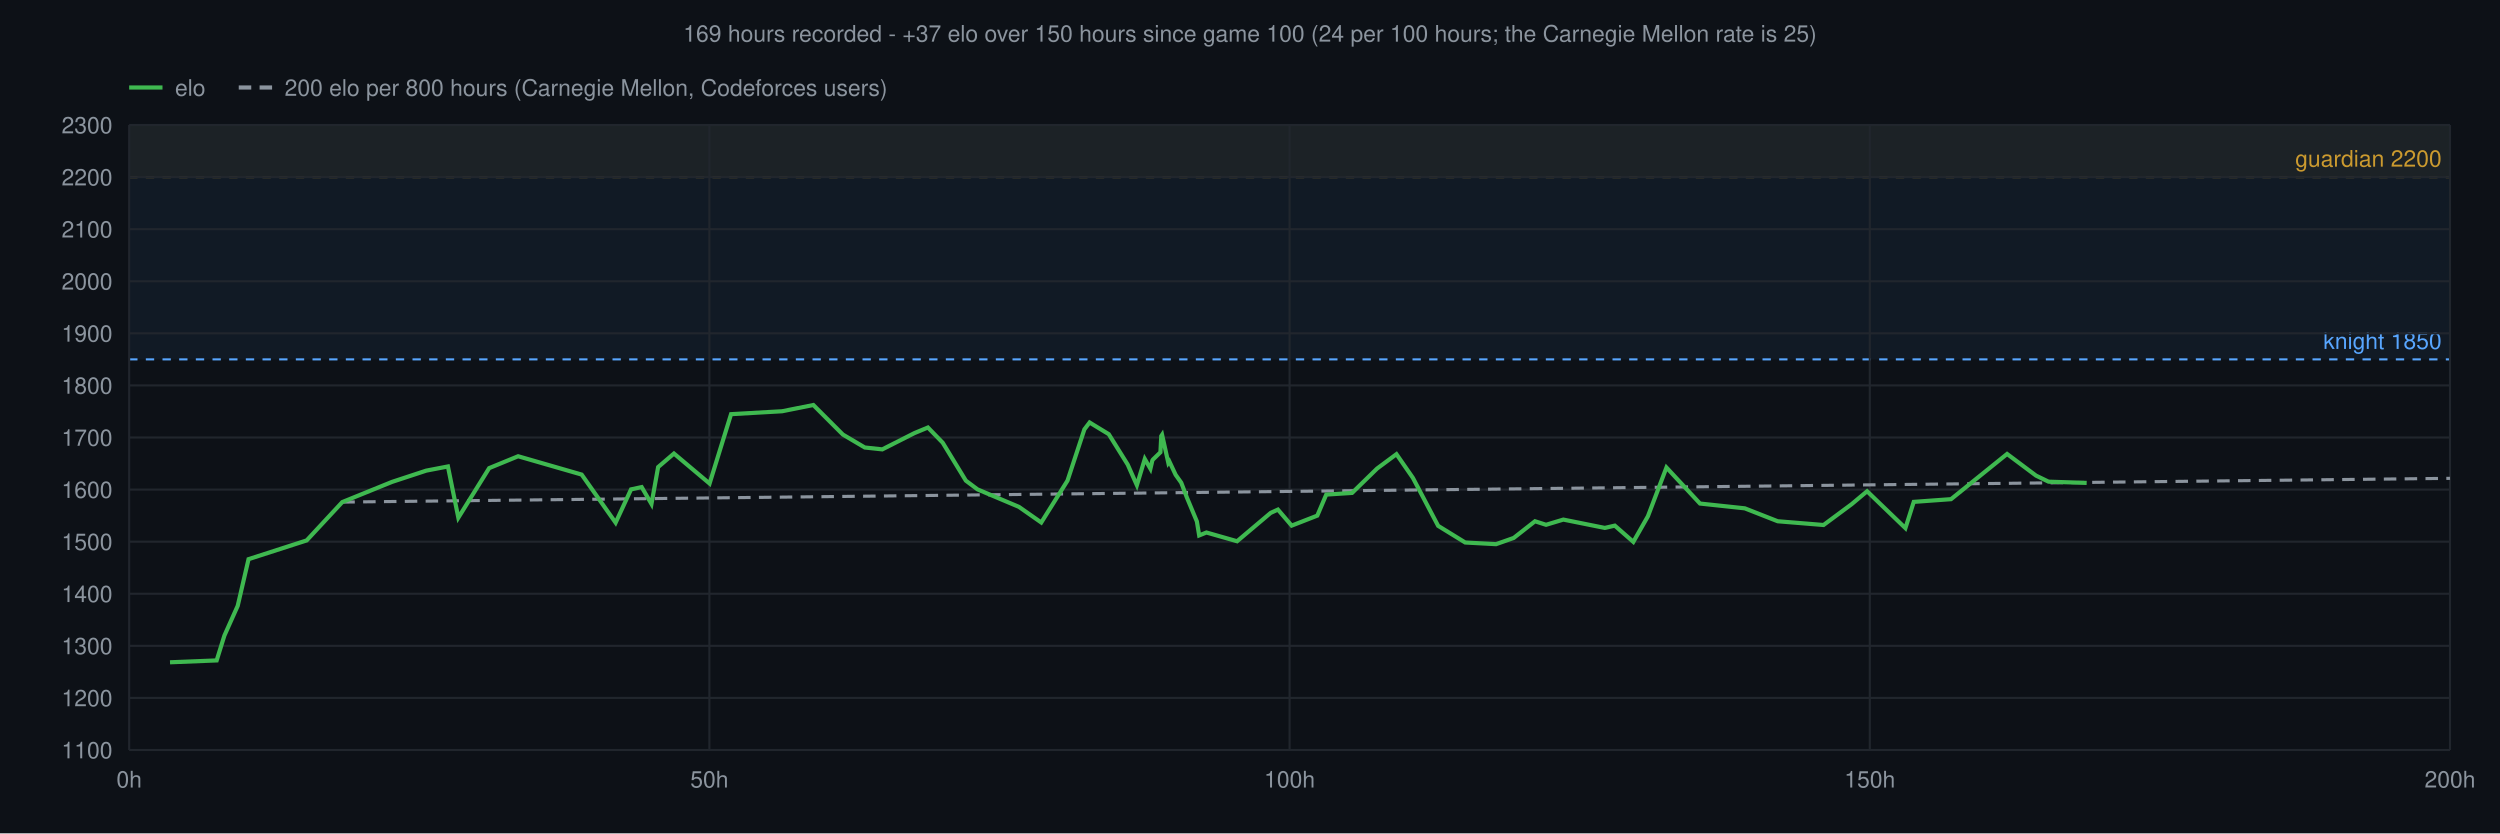
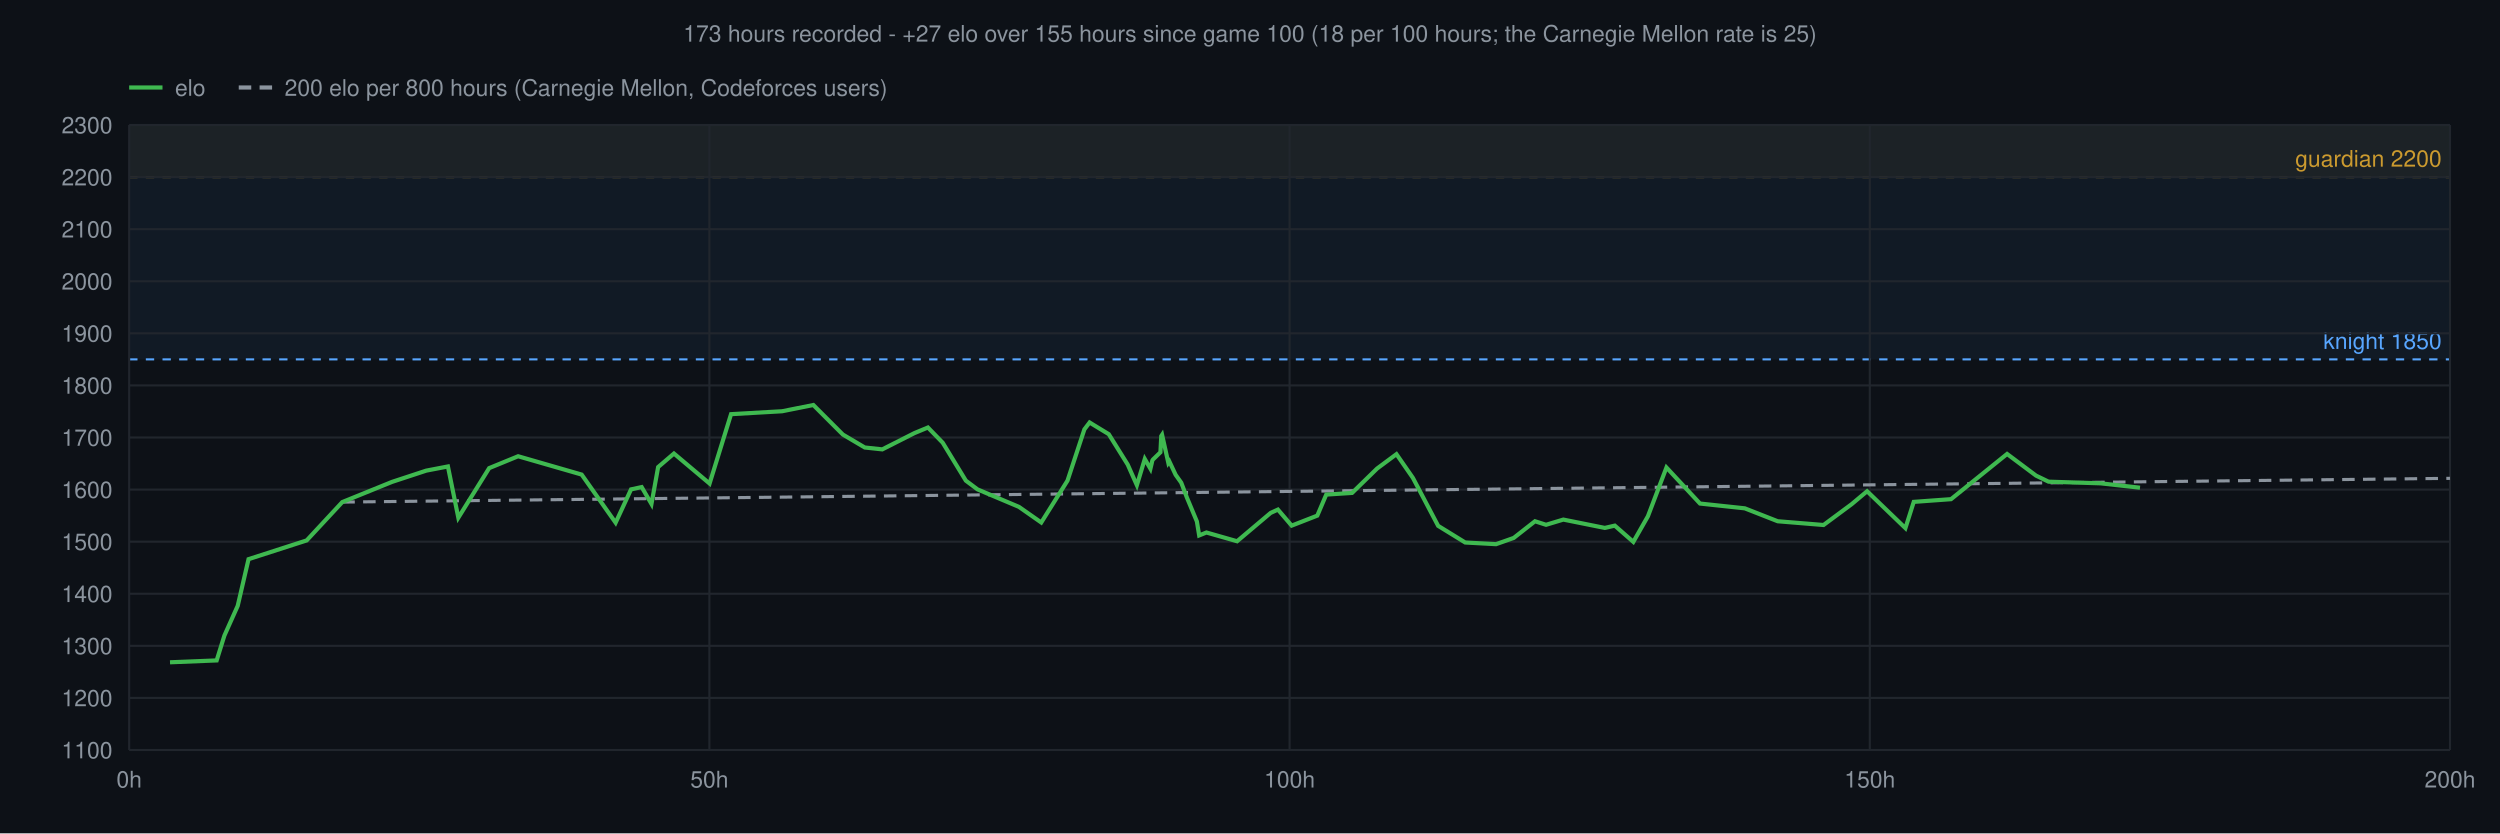
<svg xmlns="http://www.w3.org/2000/svg" viewBox="0 0 1200 400" font-family="Helvetica,sans-serif">
  <rect width="1200" height="400" fill="#0d1117" />
-   <text x="600" y="20" text-anchor="middle" font-size="11" fill="#8b949e">169 hours recorded - +37 elo over 150 hours since game 100 (24 per 100 hours; the Carnegie Mellon rate is 25)</text>
+   <text x="600" y="20" text-anchor="middle" font-size="11" fill="#8b949e">173 hours recorded - +27 elo over 155 hours since game 100 (18 per 100 hours; the Carnegie Mellon rate is 25)</text>
  <rect x="62" y="60" width="1114" height="25.0" fill="#d29922" fill-opacity="0.06" />
  <line x1="62" y1="85.0" x2="1176" y2="85.0" stroke="#d29922" stroke-width="1" stroke-dasharray="4 4" />
  <text x="1172" y="80.0" text-anchor="end" font-size="11" fill="#d29922">guardian 2200</text>
  <rect x="62" y="60" width="1114" height="112.5" fill="#58a6ff" fill-opacity="0.06" />
  <line x1="62" y1="172.5" x2="1176" y2="172.5" stroke="#58a6ff" stroke-width="1" stroke-dasharray="4 4" />
  <text x="1172" y="167.5" text-anchor="end" font-size="11" fill="#58a6ff">knight 1850</text>
  <line x1="62" y1="360.0" x2="1176" y2="360.0" stroke="#21262d" stroke-width="1" />
  <text x="54" y="364.0" text-anchor="end" font-size="11" fill="#8b949e">1100</text>
  <line x1="62" y1="335.0" x2="1176" y2="335.0" stroke="#21262d" stroke-width="1" />
  <text x="54" y="339.0" text-anchor="end" font-size="11" fill="#8b949e">1200</text>
  <line x1="62" y1="310.0" x2="1176" y2="310.0" stroke="#21262d" stroke-width="1" />
  <text x="54" y="314.0" text-anchor="end" font-size="11" fill="#8b949e">1300</text>
  <line x1="62" y1="285.0" x2="1176" y2="285.0" stroke="#21262d" stroke-width="1" />
  <text x="54" y="289.0" text-anchor="end" font-size="11" fill="#8b949e">1400</text>
  <line x1="62" y1="260.0" x2="1176" y2="260.0" stroke="#21262d" stroke-width="1" />
  <text x="54" y="264.0" text-anchor="end" font-size="11" fill="#8b949e">1500</text>
  <line x1="62" y1="235.0" x2="1176" y2="235.0" stroke="#21262d" stroke-width="1" />
  <text x="54" y="239.0" text-anchor="end" font-size="11" fill="#8b949e">1600</text>
  <line x1="62" y1="210.0" x2="1176" y2="210.0" stroke="#21262d" stroke-width="1" />
  <text x="54" y="214.0" text-anchor="end" font-size="11" fill="#8b949e">1700</text>
  <line x1="62" y1="185.0" x2="1176" y2="185.0" stroke="#21262d" stroke-width="1" />
  <text x="54" y="189.0" text-anchor="end" font-size="11" fill="#8b949e">1800</text>
  <line x1="62" y1="160.0" x2="1176" y2="160.0" stroke="#21262d" stroke-width="1" />
  <text x="54" y="164.0" text-anchor="end" font-size="11" fill="#8b949e">1900</text>
  <line x1="62" y1="135.0" x2="1176" y2="135.0" stroke="#21262d" stroke-width="1" />
  <text x="54" y="139.0" text-anchor="end" font-size="11" fill="#8b949e">2000</text>
  <line x1="62" y1="110.0" x2="1176" y2="110.0" stroke="#21262d" stroke-width="1" />
  <text x="54" y="114.0" text-anchor="end" font-size="11" fill="#8b949e">2100</text>
  <line x1="62" y1="85.0" x2="1176" y2="85.0" stroke="#21262d" stroke-width="1" />
  <text x="54" y="89.0" text-anchor="end" font-size="11" fill="#8b949e">2200</text>
  <line x1="62" y1="60.0" x2="1176" y2="60.0" stroke="#21262d" stroke-width="1" />
  <text x="54" y="64.0" text-anchor="end" font-size="11" fill="#8b949e">2300</text>
  <line x1="62.0" y1="60" x2="62.0" y2="360" stroke="#21262d" stroke-width="1" />
  <text x="62.0" y="378" text-anchor="middle" font-size="11" fill="#8b949e">0h</text>
  <line x1="340.5" y1="60" x2="340.5" y2="360" stroke="#21262d" stroke-width="1" />
  <text x="340.5" y="378" text-anchor="middle" font-size="11" fill="#8b949e">50h</text>
  <line x1="619.0" y1="60" x2="619.0" y2="360" stroke="#21262d" stroke-width="1" />
  <text x="619.0" y="378" text-anchor="middle" font-size="11" fill="#8b949e">100h</text>
  <line x1="897.5" y1="60" x2="897.5" y2="360" stroke="#21262d" stroke-width="1" />
  <text x="897.5" y="378" text-anchor="middle" font-size="11" fill="#8b949e">150h</text>
  <line x1="1176.0" y1="60" x2="1176.0" y2="360" stroke="#21262d" stroke-width="1" />
  <text x="1176.0" y="378" text-anchor="middle" font-size="11" fill="#8b949e">200h</text>
  <line x1="164.3" y1="241.0" x2="1176.0" y2="229.6" stroke="#8b949e" stroke-width="1.5" stroke-dasharray="6 4" />
-   <polyline points="81.6,317.9 104.0,317.0 107.7,305.1 114.1,290.8 119.3,268.4 147.2,259.4 164.3,241.0 188.2,231.3 204.6,225.9 215.0,223.9 220.0,248.5 234.8,224.7 248.7,219.0 279.2,227.8 295.5,250.9 302.9,234.9 308.0,233.8 312.7,241.9 315.9,224.2 323.5,217.7 340.6,232.1 350.9,198.8 375.4,197.4 390.4,194.4 404.6,208.6 415.1,214.8 423.5,215.7 438.9,207.9 445.4,205.2 452.5,212.5 463.6,230.7 469.2,234.9 489.1,243.3 499.8,250.8 512.4,230.7 520.5,206.1 523.0,202.8 532.2,208.4 541.3,223.0 545.7,232.9 549.5,220.3 552.2,225.0 552.8,222.5 553.1,221.1 553.4,220.6 557.0,217.1 557.4,209.3 557.8,208.7 560.8,222.2 561.3,221.5 564.3,227.9 567.0,231.7 569.7,238.8 574.5,250.3 575.6,257.0 579.1,255.6 593.8,259.8 609.9,246.2 613.4,244.6 620.0,252.3 632.3,247.5 636.6,237.4 649.0,236.6 661.0,224.9 670.3,218.0 678.2,229.4 690.3,252.4 703.3,260.4 718.1,261.2 726.6,258.2 736.8,250.2 742.1,251.9 750.4,249.4 770.3,253.4 775.1,252.3 784.0,260.1 791.0,247.8 799.9,224.4 816.0,241.7 837.5,244.0 853.3,250.2 875.3,252.0 888.8,242.0 896.2,235.8 914.6,253.5 918.6,240.9 936.5,239.6 963.4,217.9 977.3,228.3 983.3,231.2 1001.6,231.8" fill="none" stroke="#3fb950" stroke-width="2" />
+   <polyline points="81.6,317.9 104.0,317.0 107.7,305.1 114.1,290.8 119.3,268.4 147.2,259.4 164.3,241.0 188.2,231.3 204.6,225.9 215.0,223.9 220.0,248.5 234.8,224.7 248.7,219.0 279.2,227.8 295.5,250.9 302.9,234.9 308.0,233.8 312.7,241.9 315.9,224.2 323.5,217.7 340.6,232.1 350.9,198.8 375.4,197.4 390.4,194.4 404.6,208.6 415.1,214.8 423.5,215.7 438.9,207.9 445.4,205.2 452.5,212.5 463.6,230.7 469.2,234.9 489.1,243.3 499.8,250.8 512.4,230.7 520.5,206.1 523.0,202.8 532.2,208.4 541.3,223.0 545.7,232.9 549.5,220.3 552.2,225.0 552.8,222.5 553.1,221.1 553.4,220.6 557.0,217.1 557.4,209.3 557.8,208.7 560.8,222.2 561.3,221.5 564.3,227.9 567.0,231.7 569.7,238.8 574.5,250.3 575.6,257.0 579.1,255.6 593.8,259.8 609.9,246.2 613.4,244.6 620.0,252.3 632.3,247.5 636.6,237.4 649.0,236.6 661.0,224.9 670.3,218.0 678.2,229.4 690.3,252.4 703.3,260.4 718.1,261.2 726.6,258.2 736.8,250.2 742.1,251.9 750.4,249.4 770.3,253.4 775.1,252.3 784.0,260.1 791.0,247.8 799.9,224.4 816.0,241.7 837.5,244.0 853.3,250.2 875.3,252.0 888.8,242.0 896.2,235.8 914.6,253.5 918.6,240.9 936.5,239.6 963.4,217.9 977.3,228.3 983.3,231.2 1008.3,232.0 1027.2,234.1" fill="none" stroke="#3fb950" stroke-width="2" />
  <line x1="62" y1="42" x2="78" y2="42" stroke="#3fb950" stroke-width="2" />
  <text x="84" y="46" font-size="11" fill="#8b949e">elo</text>
  <line x1="114.6" y1="42" x2="130.6" y2="42" stroke="#8b949e" stroke-width="2" stroke-dasharray="6 4" />
  <text x="136.6" y="46" font-size="11" fill="#8b949e">200 elo per 800 hours (Carnegie Mellon, Codeforces users)</text>
</svg>
